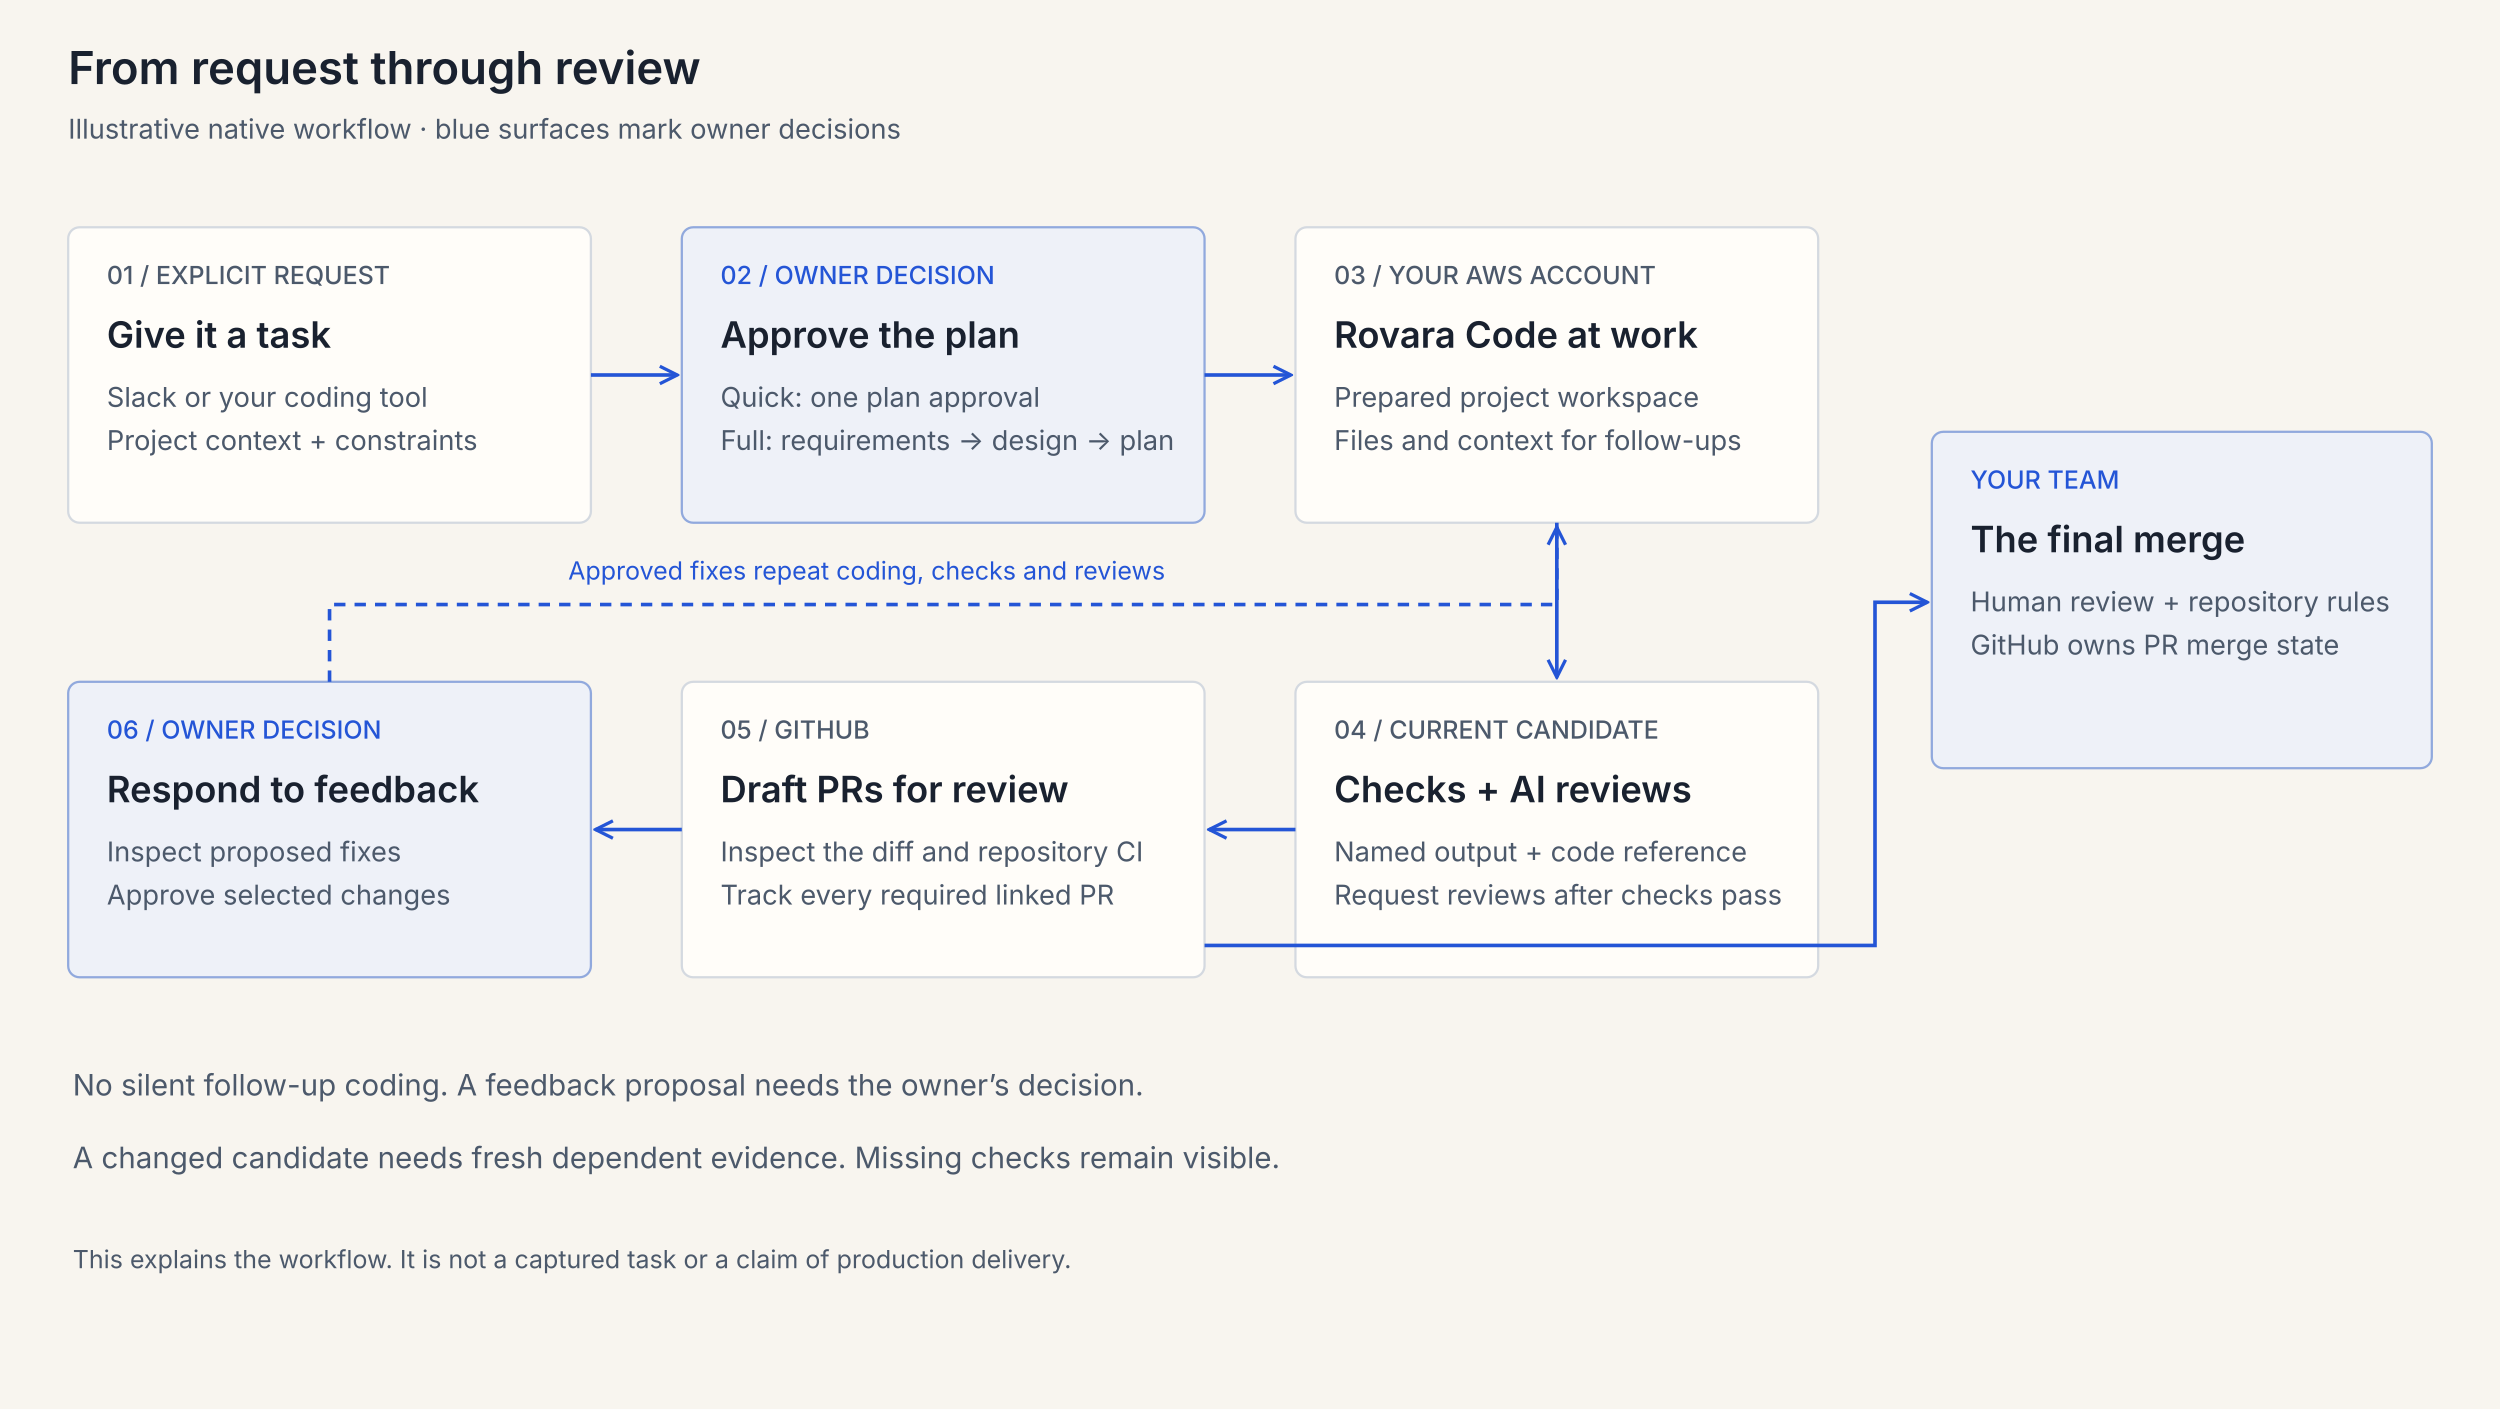
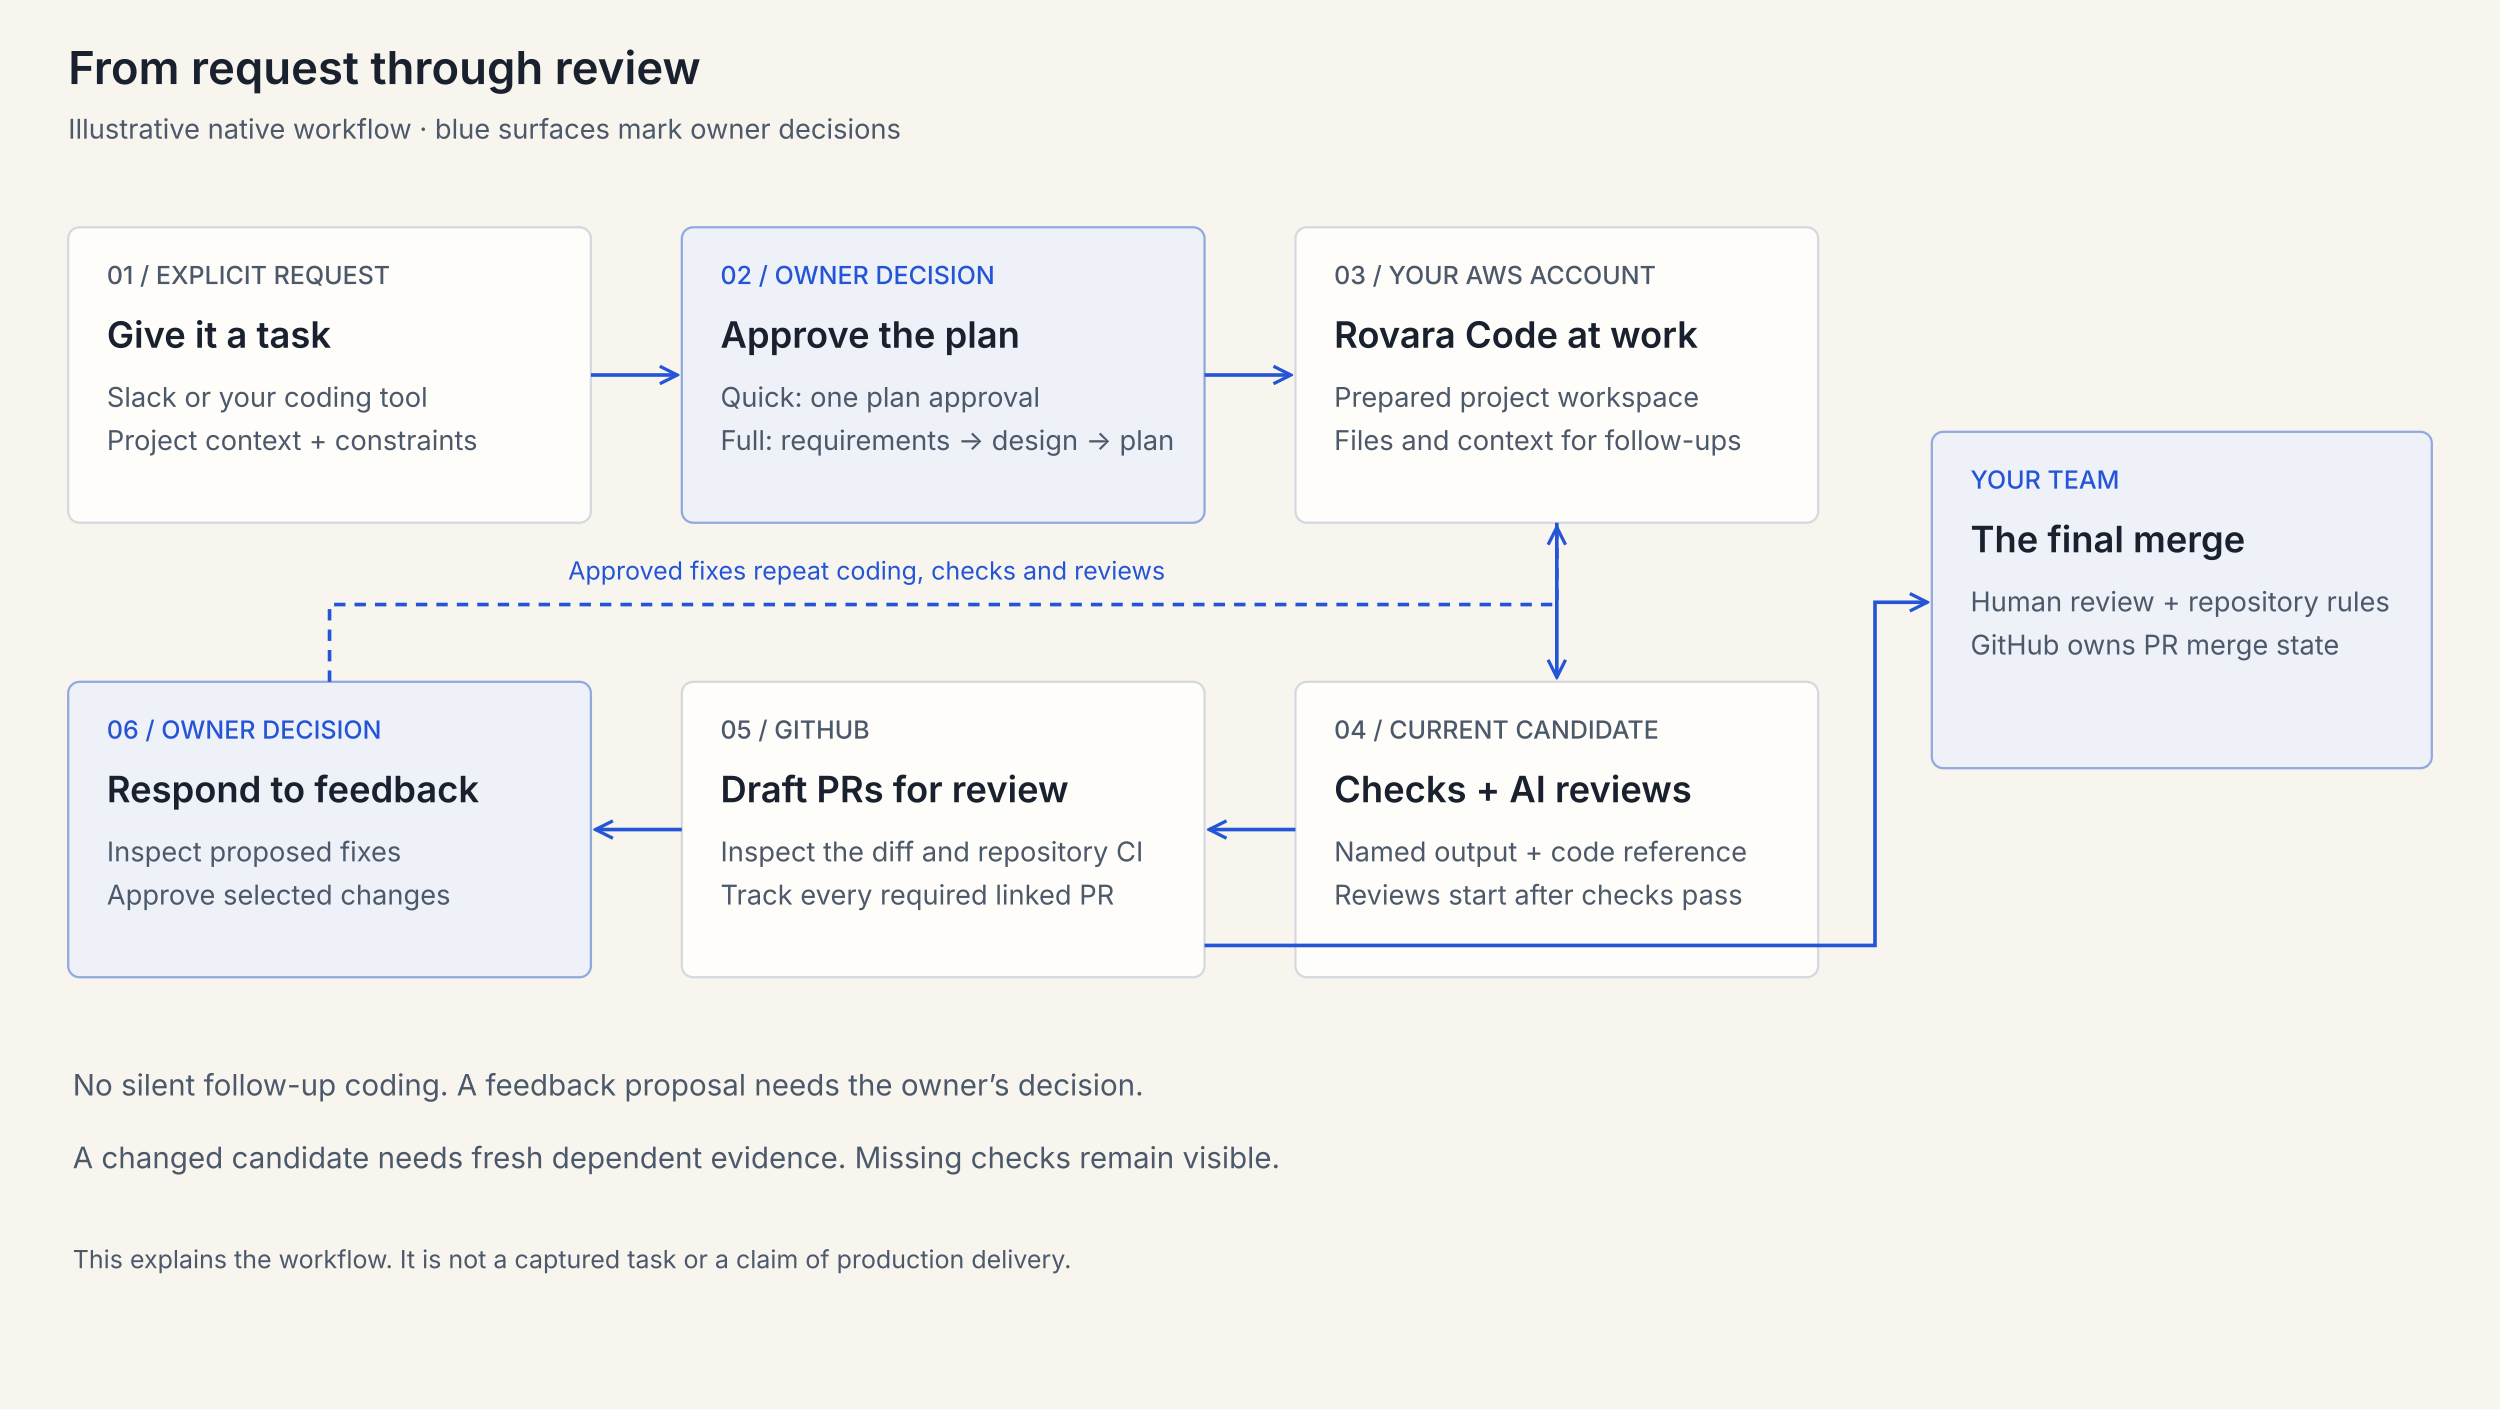
<svg xmlns="http://www.w3.org/2000/svg" width="1100" height="620" viewBox="0 0 1100 620" role="img" aria-labelledby="title desc">
  <defs>
    <marker id="arrow" viewBox="0 0 10 10" refX="9" refY="5" markerWidth="6" markerHeight="6" orient="auto-start-reverse">
      <path d="M 1 1 L 9 5 L 1 9" fill="none" stroke="#2455d6" stroke-width="1.5" />
    </marker>
  </defs>
  <rect width="1100" height="620" fill="#f8f5ef" />
  <text x="30" y="37" fill="#19212f" font-family="Inter,Arial,sans-serif" font-size="20" font-weight="600">From request through review</text>
  <text x="30" y="61" fill="#4c596b" font-family="Inter,Arial,sans-serif" font-size="12" font-weight="400">Illustrative native workflow · blue surfaces mark owner decisions</text>
  <rect x="30" y="100" width="230" height="130" rx="5" fill="#fffdf9" stroke="#d4d9e0" />
  <text x="47" y="125" fill="#4c596b" font-family="Inter,Arial,sans-serif" font-size="11" font-weight="500">01 / EXPLICIT REQUEST</text>
  <text x="47" y="153" fill="#19212f" font-family="Inter,Arial,sans-serif" font-size="16" font-weight="600">Give it a task</text>
  <text x="47" y="179" fill="#4c596b" font-family="Inter,Arial,sans-serif" font-size="12" font-weight="400">Slack or your coding tool</text>
  <text x="47" y="198" fill="#4c596b" font-family="Inter,Arial,sans-serif" font-size="12" font-weight="400">Project context + constraints</text>
  <rect x="300" y="100" width="230" height="130" rx="5" fill="#eef1f8" stroke="#91a9dd" />
  <text x="317" y="125" fill="#2455d6" font-family="Inter,Arial,sans-serif" font-size="11" font-weight="500">02 / OWNER DECISION</text>
  <text x="317" y="153" fill="#19212f" font-family="Inter,Arial,sans-serif" font-size="16" font-weight="600">Approve the plan</text>
  <text x="317" y="179" fill="#4c596b" font-family="Inter,Arial,sans-serif" font-size="12" font-weight="400">Quick: one plan approval</text>
  <text x="317" y="198" fill="#4c596b" font-family="Inter,Arial,sans-serif" font-size="12" font-weight="400">Full: requirements → design → plan</text>
  <rect x="570" y="100" width="230" height="130" rx="5" fill="#fffdf9" stroke="#d4d9e0" />
  <text x="587" y="125" fill="#4c596b" font-family="Inter,Arial,sans-serif" font-size="11" font-weight="500">03 / YOUR AWS ACCOUNT</text>
  <text x="587" y="153" fill="#19212f" font-family="Inter,Arial,sans-serif" font-size="16" font-weight="600">Rovara Code at work</text>
  <text x="587" y="179" fill="#4c596b" font-family="Inter,Arial,sans-serif" font-size="12" font-weight="400">Prepared project workspace</text>
  <text x="587" y="198" fill="#4c596b" font-family="Inter,Arial,sans-serif" font-size="12" font-weight="400">Files and context for follow-ups</text>
  <polyline points="260,165 298,165" fill="none" stroke="#2455d6" stroke-width="1.6" marker-end="url(#arrow)" />
  <polyline points="530,165 568,165" fill="none" stroke="#2455d6" stroke-width="1.6" marker-end="url(#arrow)" />
  <rect x="570" y="300" width="230" height="130" rx="5" fill="#fffdf9" stroke="#d4d9e0" />
  <text x="587" y="325" fill="#4c596b" font-family="Inter,Arial,sans-serif" font-size="11" font-weight="500">04 / CURRENT CANDIDATE</text>
  <text x="587" y="353" fill="#19212f" font-family="Inter,Arial,sans-serif" font-size="16" font-weight="600">Checks + AI reviews</text>
  <text x="587" y="379" fill="#4c596b" font-family="Inter,Arial,sans-serif" font-size="12" font-weight="400">Named output + code reference</text>
-   <text x="587" y="398" fill="#4c596b" font-family="Inter,Arial,sans-serif" font-size="12" font-weight="400">Request reviews after checks pass</text>
+   <text x="587" y="398" fill="#4c596b" font-family="Inter,Arial,sans-serif" font-size="12" font-weight="400">Reviews start after checks pass</text>
  <polyline points="685,230 685,298" fill="none" stroke="#2455d6" stroke-width="1.6" marker-end="url(#arrow)" />
  <rect x="300" y="300" width="230" height="130" rx="5" fill="#fffdf9" stroke="#d4d9e0" />
  <text x="317" y="325" fill="#4c596b" font-family="Inter,Arial,sans-serif" font-size="11" font-weight="500">05 / GITHUB</text>
  <text x="317" y="353" fill="#19212f" font-family="Inter,Arial,sans-serif" font-size="16" font-weight="600">Draft PRs for review</text>
  <text x="317" y="379" fill="#4c596b" font-family="Inter,Arial,sans-serif" font-size="12" font-weight="400">Inspect the diff and repository CI</text>
  <text x="317" y="398" fill="#4c596b" font-family="Inter,Arial,sans-serif" font-size="12" font-weight="400">Track every required linked PR</text>
  <polyline points="570,365 532,365" fill="none" stroke="#2455d6" stroke-width="1.6" marker-end="url(#arrow)" />
  <rect x="30" y="300" width="230" height="130" rx="5" fill="#eef1f8" stroke="#91a9dd" />
  <text x="47" y="325" fill="#2455d6" font-family="Inter,Arial,sans-serif" font-size="11" font-weight="500">06 / OWNER DECISION</text>
  <text x="47" y="353" fill="#19212f" font-family="Inter,Arial,sans-serif" font-size="16" font-weight="600">Respond to feedback</text>
  <text x="47" y="379" fill="#4c596b" font-family="Inter,Arial,sans-serif" font-size="12" font-weight="400">Inspect proposed fixes</text>
  <text x="47" y="398" fill="#4c596b" font-family="Inter,Arial,sans-serif" font-size="12" font-weight="400">Approve selected changes</text>
  <polyline points="300,365 262,365" fill="none" stroke="#2455d6" stroke-width="1.6" marker-end="url(#arrow)" />
  <polyline points="145,300 145,266 685,266 685,232" fill="none" stroke="#2455d6" stroke-width="1.6" stroke-dasharray="5 4" marker-end="url(#arrow)" />
  <text x="250" y="255" fill="#2455d6" font-family="Inter,Arial,sans-serif" font-size="11" font-weight="400">Approved fixes repeat coding, checks and reviews</text>
  <rect x="850" y="190" width="220" height="148" rx="5" fill="#eef1f8" stroke="#91a9dd" />
  <text x="867" y="215" fill="#2455d6" font-family="Inter,Arial,sans-serif" font-size="11" font-weight="500">YOUR TEAM</text>
  <text x="867" y="243" fill="#19212f" font-family="Inter,Arial,sans-serif" font-size="16" font-weight="600">The final merge</text>
  <text x="867" y="269" fill="#4c596b" font-family="Inter,Arial,sans-serif" font-size="12" font-weight="400">Human review + repository rules</text>
  <text x="867" y="288" fill="#4c596b" font-family="Inter,Arial,sans-serif" font-size="12" font-weight="400">GitHub owns PR merge state</text>
  <polyline points="530,416 825,416 825,265 848,265" fill="none" stroke="#2455d6" stroke-width="1.6" marker-end="url(#arrow)" />
  <text x="32" y="482" fill="#4c596b" font-family="Inter,Arial,sans-serif" font-size="13" font-weight="400">No silent follow-up coding. A feedback proposal needs the owner’s decision.</text>
  <text x="32" y="514" fill="#4c596b" font-family="Inter,Arial,sans-serif" font-size="13" font-weight="400">A changed candidate needs fresh dependent evidence. Missing checks remain visible.</text>
  <text x="32" y="558" fill="#4c596b" font-family="Inter,Arial,sans-serif" font-size="11" font-weight="400">This explains the workflow. It is not a captured task or a claim of production delivery.</text>
</svg>
